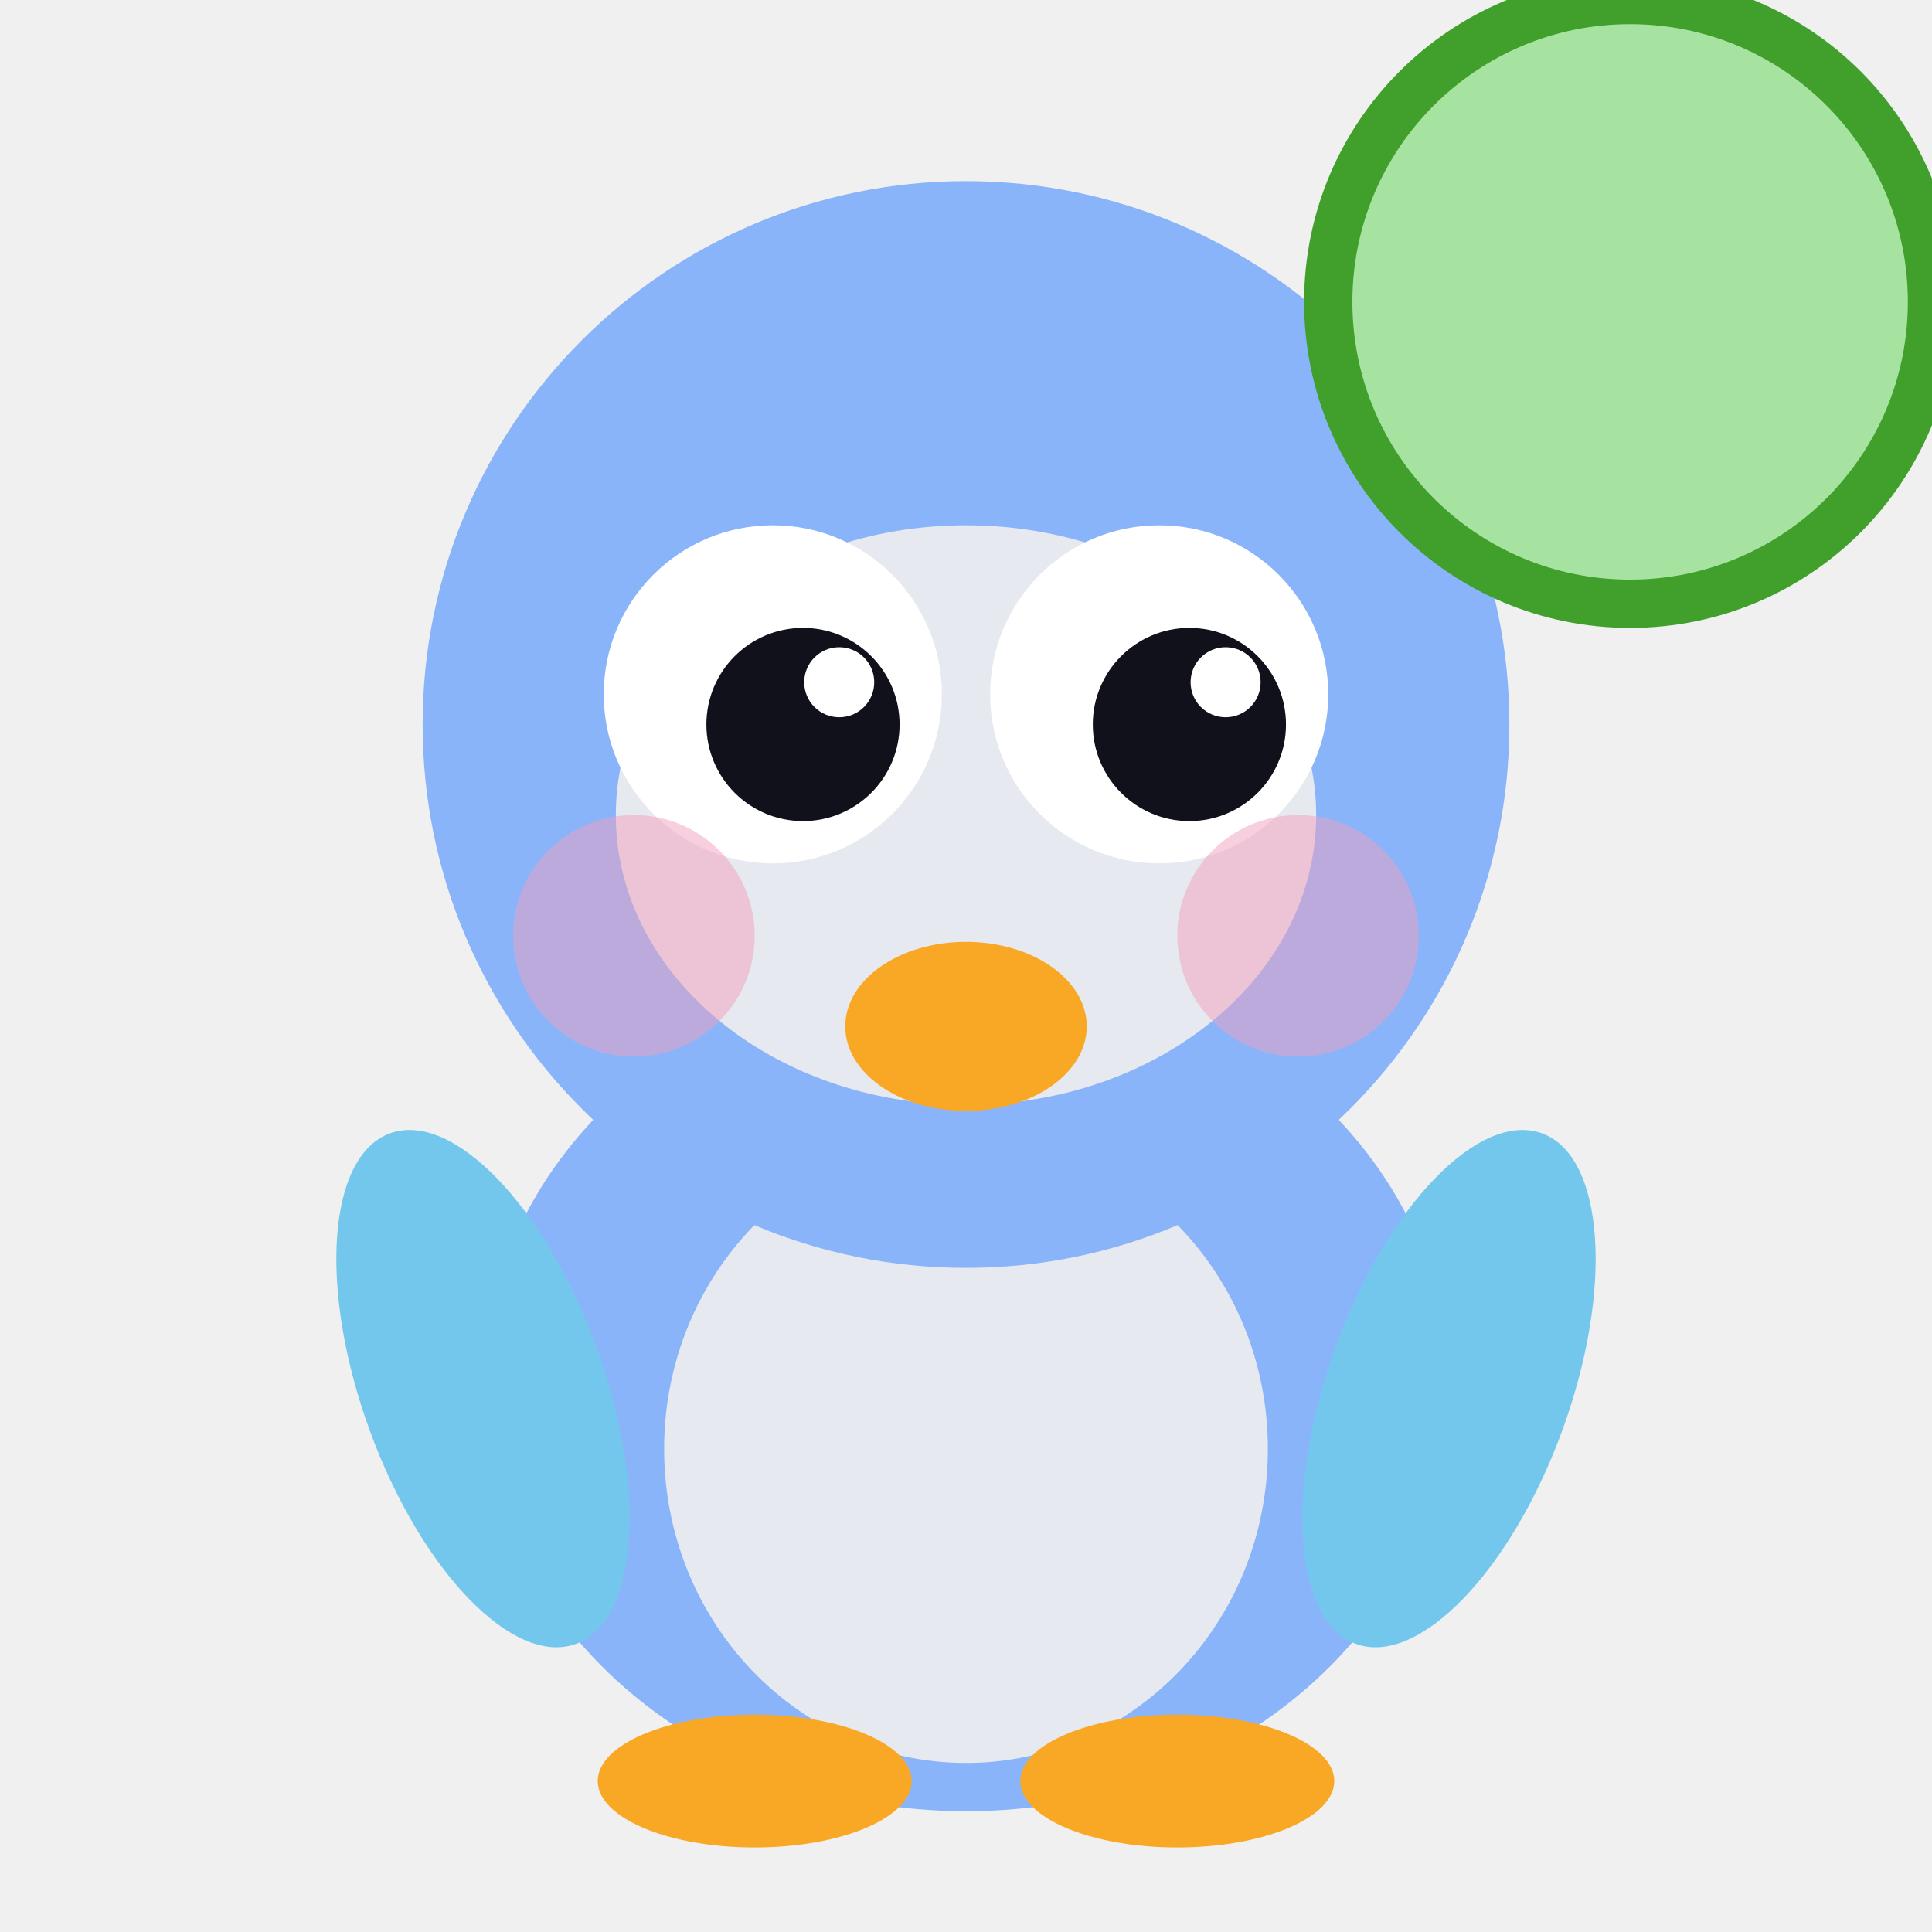
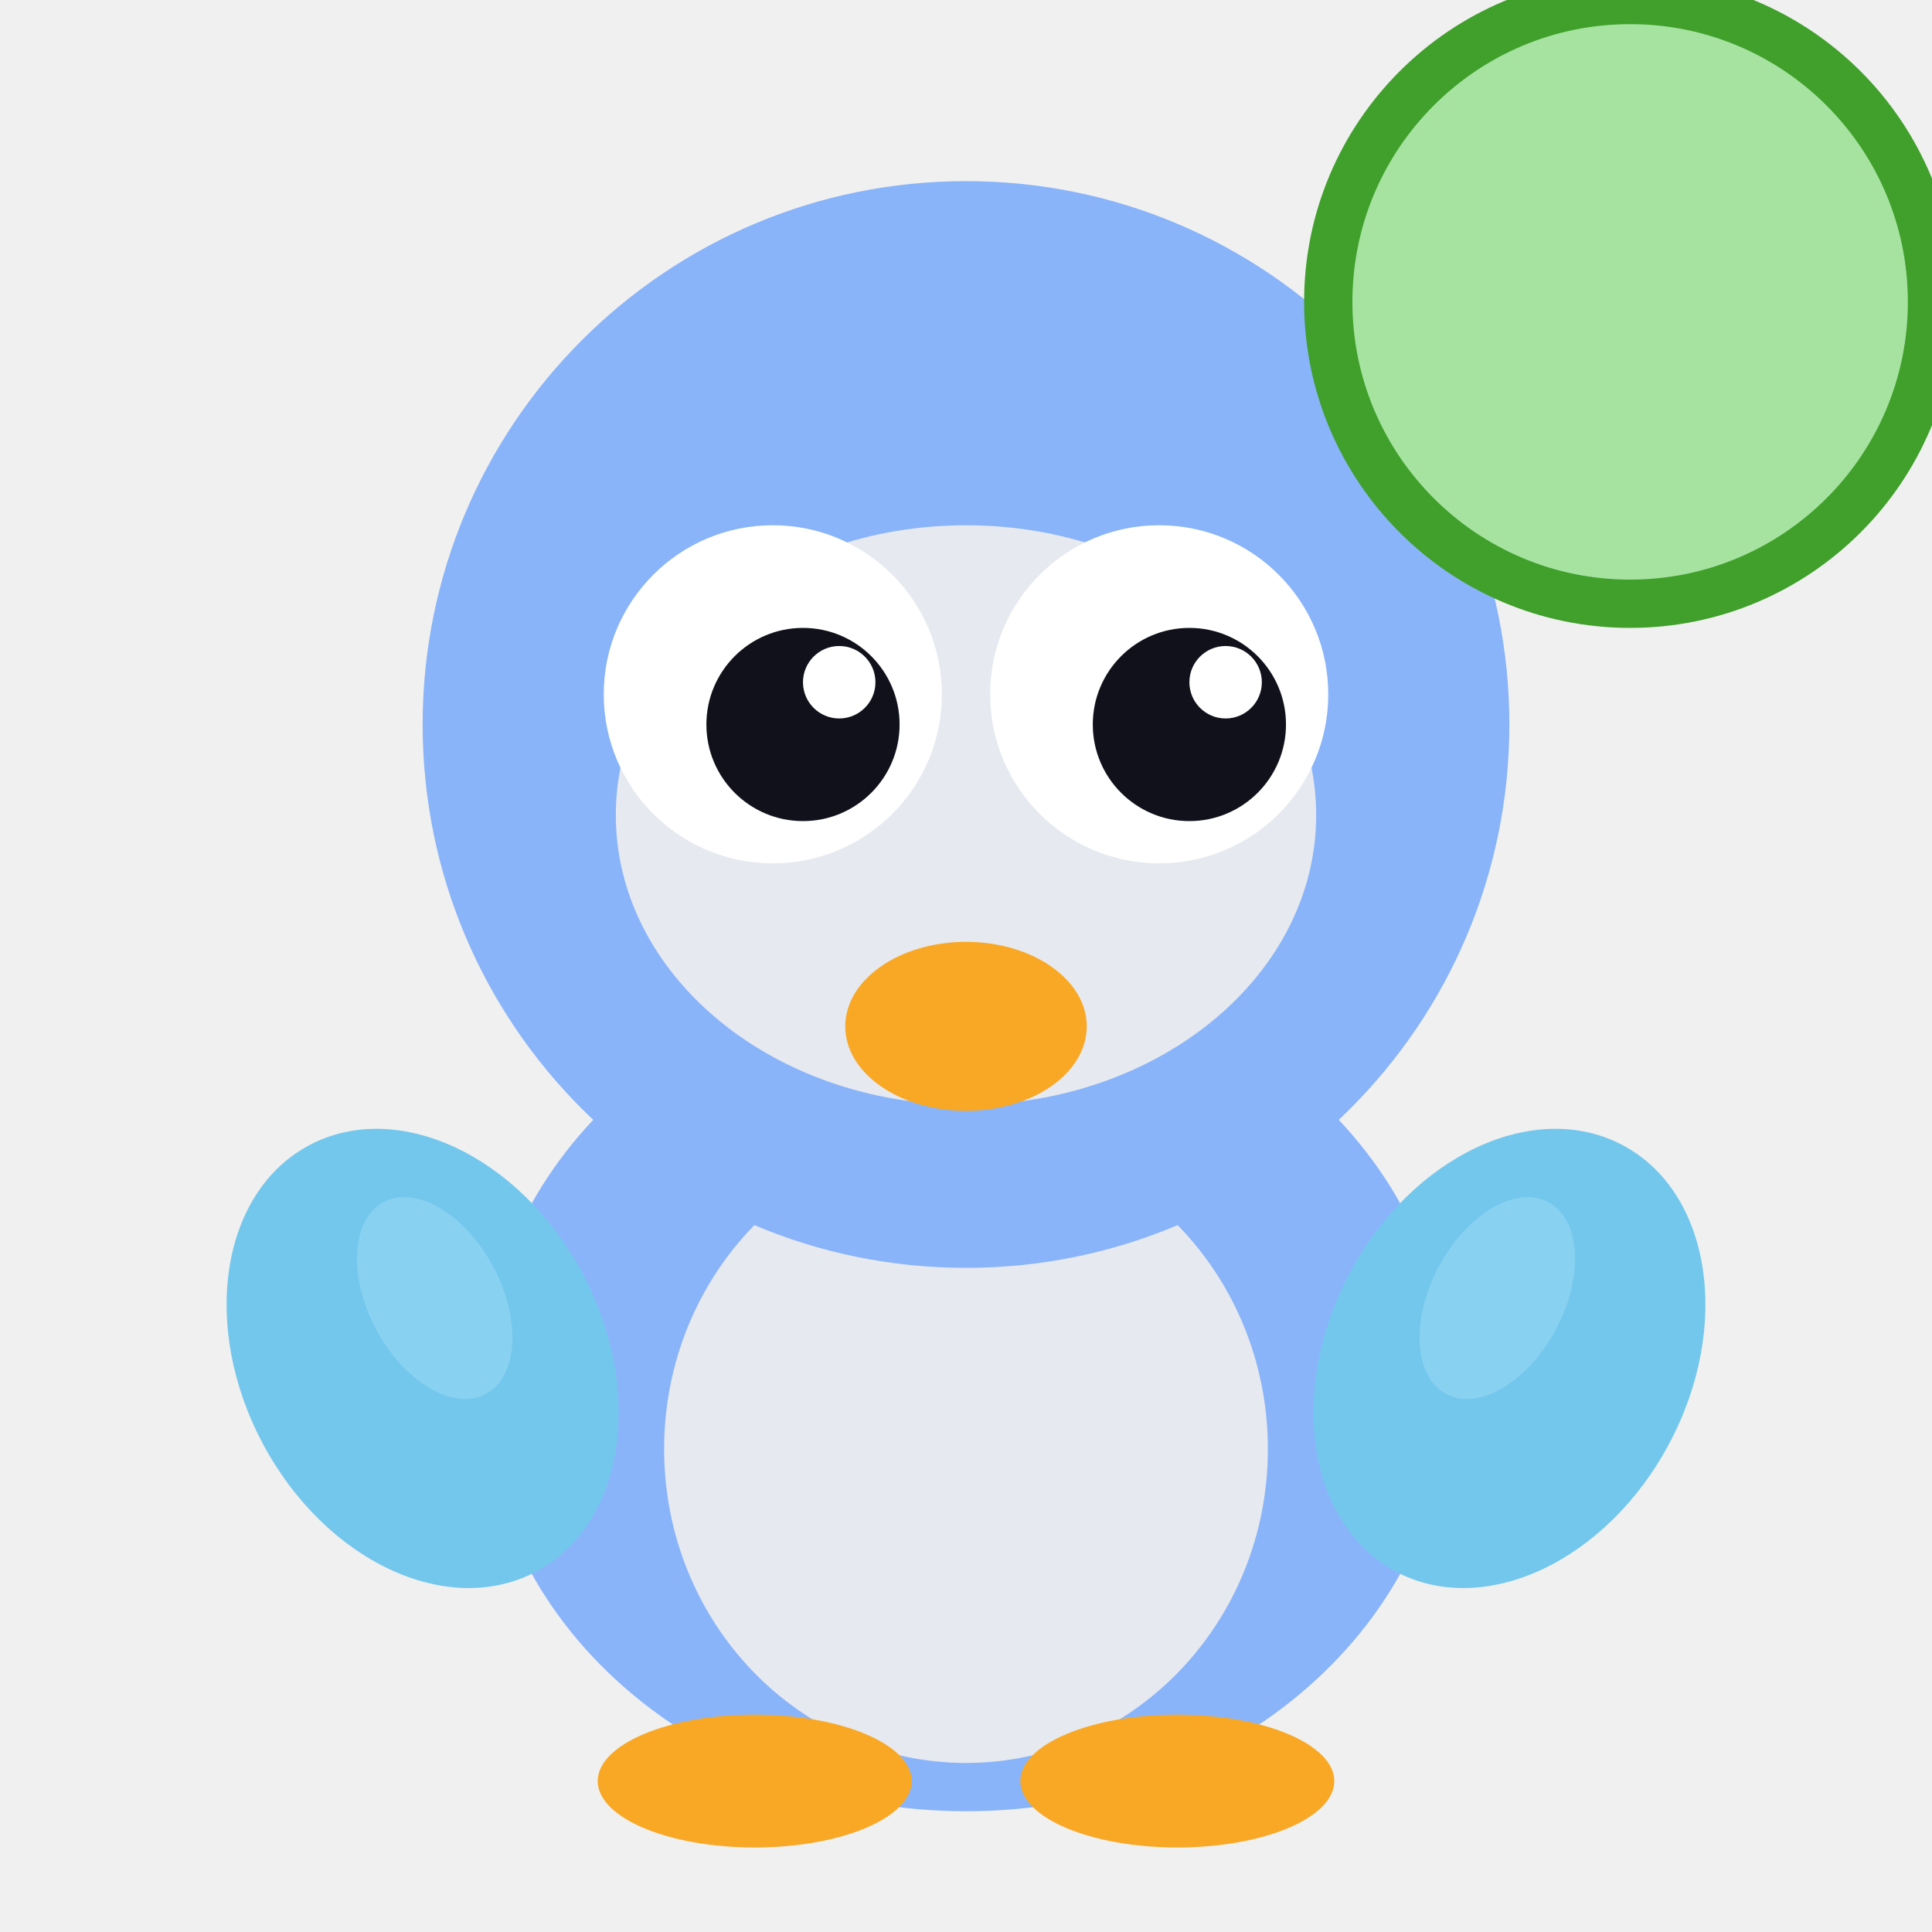
<svg xmlns="http://www.w3.org/2000/svg" viewBox="0 0 32 32">
  <ellipse cx="16" cy="23" rx="8" ry="7" fill="#89b4fa" />
  <ellipse cx="16" cy="24" rx="5" ry="5.2" fill="#e6e9ef" />
-   <ellipse cx="8" cy="23" rx="2" ry="4.5" fill="#74c7ec" transform="rotate(-20 8 23)" />
-   <ellipse cx="24" cy="23" rx="2" ry="4.5" fill="#74c7ec" transform="rotate(20 24 23)" />
+   <ellipse cx="7" cy="22.5" rx="3" ry="4" fill="#74c7ec" transform="rotate(-28 7 22.5)" />
+   <ellipse cx="7.2" cy="21.5" rx="1.1" ry="1.8" fill="#99d8f5" opacity="0.55" transform="rotate(-28 7.2 21.5)" />
+   <ellipse cx="25" cy="22.5" rx="3" ry="4" fill="#74c7ec" transform="rotate(28 25 22.5)" />
+   <ellipse cx="24.8" cy="21.5" rx="1.1" ry="1.8" fill="#99d8f5" opacity="0.55" transform="rotate(28 24.8 21.5)" />
  <circle cx="16" cy="12" r="9" fill="#89b4fa" />
  <ellipse cx="16" cy="13.5" rx="5.8" ry="4.8" fill="#e6e9ef" />
  <circle cx="12.8" cy="11.5" r="2.8" fill="white" />
  <circle cx="19.2" cy="11.5" r="2.8" fill="white" />
  <circle cx="13.3" cy="12" r="1.6" fill="#11111b" />
  <circle cx="19.7" cy="12" r="1.6" fill="#11111b" />
-   <circle cx="13.9" cy="11.3" r="0.58" fill="white" />
-   <circle cx="20.3" cy="11.3" r="0.58" fill="white" />
-   <circle cx="10.5" cy="15.5" r="2" fill="#f2a0be" opacity="0.5" />
-   <circle cx="21.5" cy="15.5" r="2" fill="#f2a0be" opacity="0.5" />
+   <circle cx="13.9" cy="11.3" r="0.6" fill="white" />
+   <circle cx="20.3" cy="11.3" r="0.6" fill="white" />
  <ellipse cx="16" cy="17" rx="2" ry="1.4" fill="#f9a825" />
  <ellipse cx="12.5" cy="29.5" rx="2.6" ry="1.1" fill="#f9a825" />
  <ellipse cx="19.5" cy="29.5" rx="2.6" ry="1.1" fill="#f9a825" />
  <circle cx="27" cy="5" r="5" fill="#a6e3a1" stroke="#40a02b" stroke-width="0.8" />
</svg>
